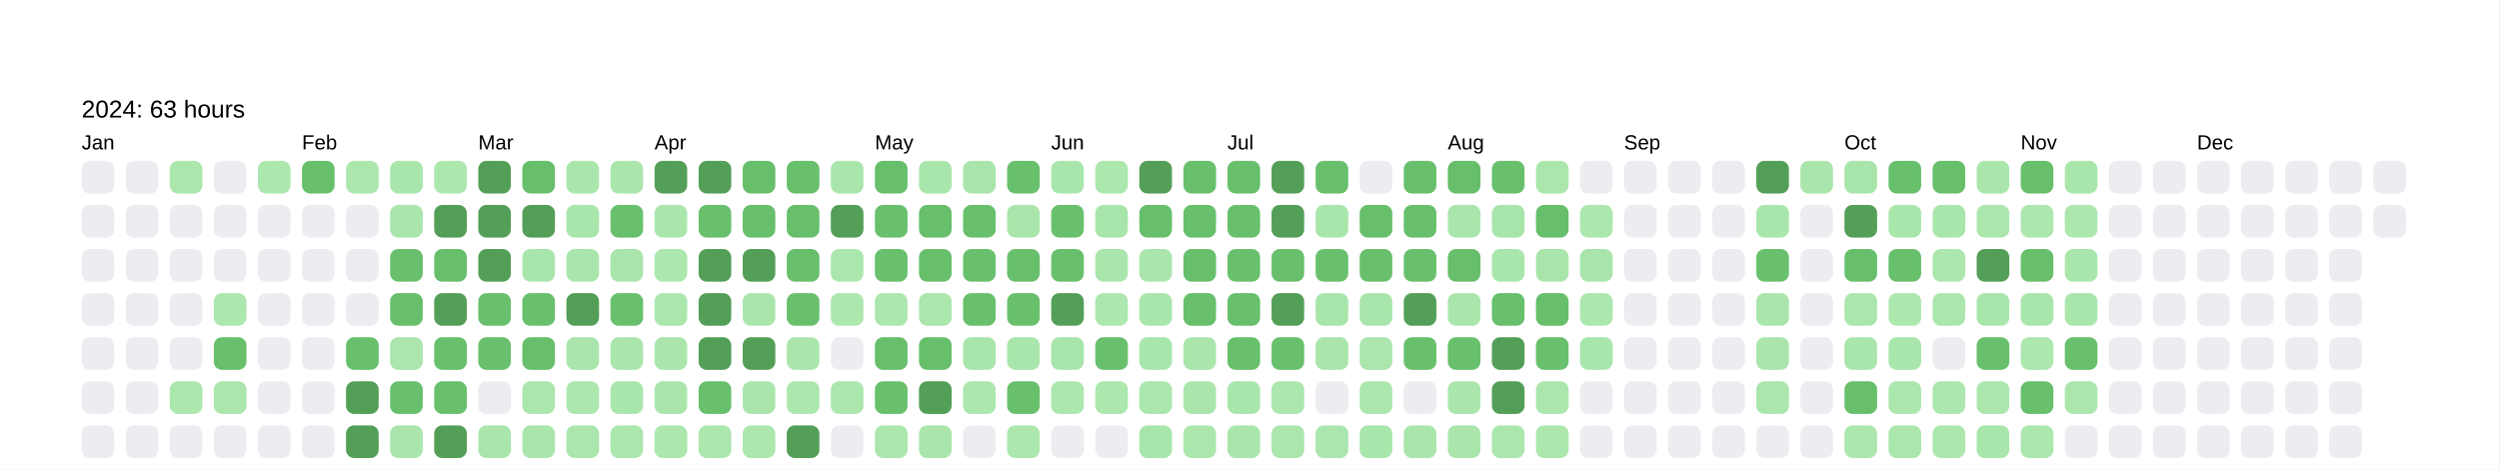
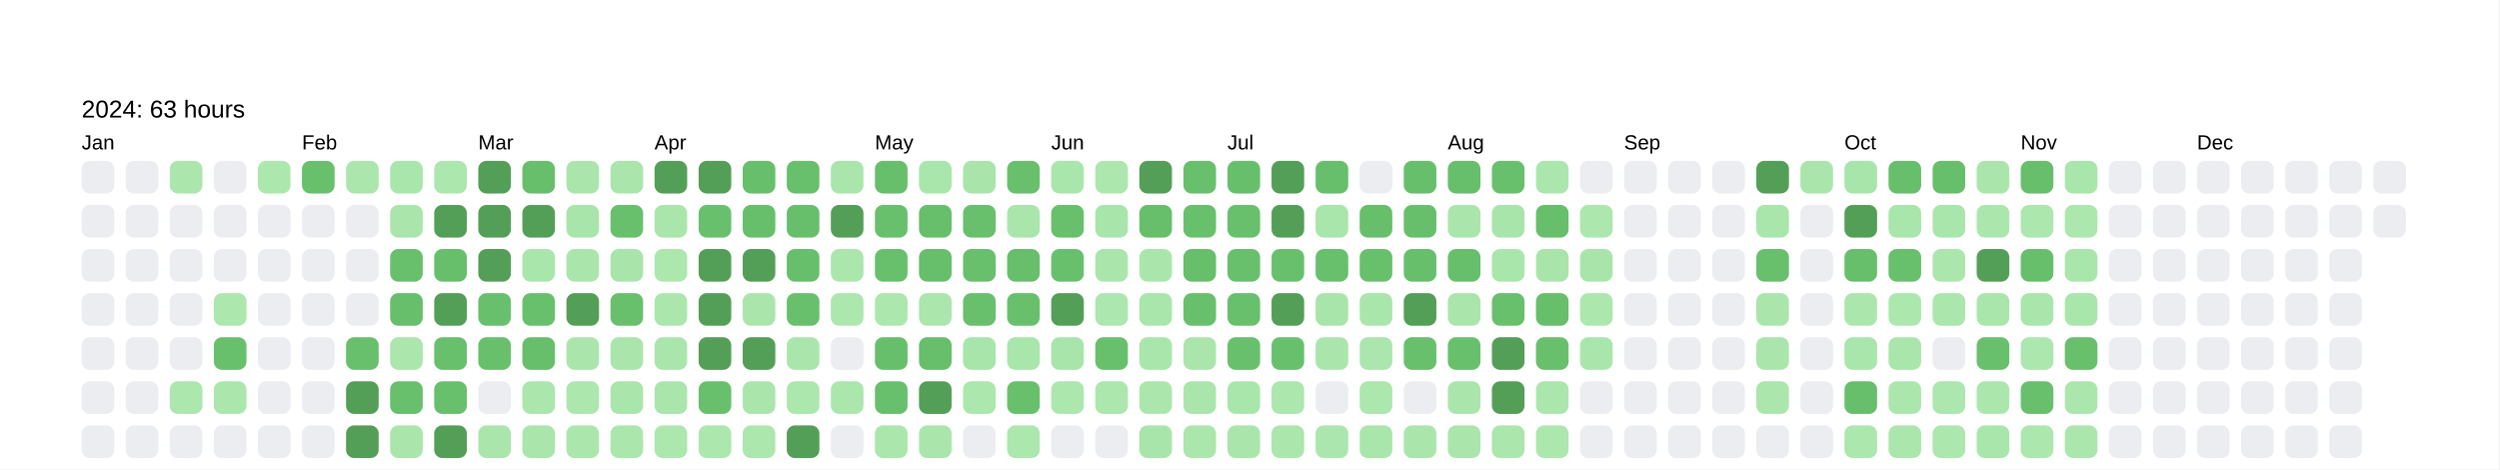
<svg xmlns="http://www.w3.org/2000/svg" baseProfile="full" height="57.5mm" version="1.1" viewBox="0,0,306.2,57.5" width="306.2mm">
  <defs />
  <rect fill="#FFFFFF" height="57.5" width="306.2" x="0" y="0" />
  <text fill="#000000" style="font-size:6px; font-family:Arial; font-weight:bold;" x="10" y="10" />
  <text fill="#000000" style="font-size:3px; font-family:Arial;" x="10" y="14.4">2024: 63 hours</text>
  <text fill="#000000" style="font-size:2.5px; font-family:Arial" x="10" y="18.3">Jan</text>
  <rect fill="#EBEDF0" height="4" rx="1" ry="1" width="4" x="10" y="19.7" />
  <rect fill="#EBEDF0" height="4" rx="1" ry="1" width="4" x="10" y="25.1" />
  <rect fill="#EBEDF0" height="4" rx="1" ry="1" width="4" x="10" y="30.5" />
  <rect fill="#EBEDF0" height="4" rx="1" ry="1" width="4" x="10" y="35.9" />
  <rect fill="#EBEDF0" height="4" rx="1" ry="1" width="4" x="10" y="41.3" />
  <rect fill="#EBEDF0" height="4" rx="1" ry="1" width="4" x="10" y="46.7" />
  <rect fill="#EBEDF0" height="4" rx="1" ry="1" width="4" x="10" y="52.1" />
  <rect fill="#EBEDF0" height="4" rx="1" ry="1" width="4" x="15.4" y="19.7" />
  <rect fill="#EBEDF0" height="4" rx="1" ry="1" width="4" x="15.4" y="25.1" />
  <rect fill="#EBEDF0" height="4" rx="1" ry="1" width="4" x="15.4" y="30.5" />
  <rect fill="#EBEDF0" height="4" rx="1" ry="1" width="4" x="15.4" y="35.9" />
  <rect fill="#EBEDF0" height="4" rx="1" ry="1" width="4" x="15.4" y="41.3" />
  <rect fill="#EBEDF0" height="4" rx="1" ry="1" width="4" x="15.4" y="46.7" />
  <rect fill="#EBEDF0" height="4" rx="1" ry="1" width="4" x="15.4" y="52.1" />
  <rect fill="#abe7ad" height="4" rx="1" ry="1" width="4" x="20.8" y="19.7" />
  <rect fill="#EBEDF0" height="4" rx="1" ry="1" width="4" x="20.8" y="25.1" />
  <rect fill="#EBEDF0" height="4" rx="1" ry="1" width="4" x="20.8" y="30.5" />
  <rect fill="#EBEDF0" height="4" rx="1" ry="1" width="4" x="20.8" y="35.9" />
  <rect fill="#EBEDF0" height="4" rx="1" ry="1" width="4" x="20.8" y="41.3" />
  <rect fill="#ace7ae" height="4" rx="1" ry="1" width="4" x="20.8" y="46.7" />
  <rect fill="#EBEDF0" height="4" rx="1" ry="1" width="4" x="20.8" y="52.1" />
  <rect fill="#EBEDF0" height="4" rx="1" ry="1" width="4" x="26.2" y="19.7" />
  <rect fill="#EBEDF0" height="4" rx="1" ry="1" width="4" x="26.2" y="25.1" />
  <rect fill="#EBEDF0" height="4" rx="1" ry="1" width="4" x="26.2" y="30.5" />
  <rect fill="#ace7ae" height="4" rx="1" ry="1" width="4" x="26.2" y="35.9" />
  <rect fill="#68c06d" height="4" rx="1" ry="1" width="4" x="26.2" y="41.3" />
  <rect fill="#abe7ad" height="4" rx="1" ry="1" width="4" x="26.2" y="46.7" />
  <rect fill="#EBEDF0" height="4" rx="1" ry="1" width="4" x="26.2" y="52.1" />
  <rect fill="#ace7ae" height="4" rx="1" ry="1" width="4" x="31.6" y="19.7" />
  <rect fill="#EBEDF0" height="4" rx="1" ry="1" width="4" x="31.6" y="25.1" />
  <rect fill="#EBEDF0" height="4" rx="1" ry="1" width="4" x="31.6" y="30.5" />
  <rect fill="#EBEDF0" height="4" rx="1" ry="1" width="4" x="31.6" y="35.9" />
  <rect fill="#EBEDF0" height="4" rx="1" ry="1" width="4" x="31.6" y="41.3" />
  <rect fill="#EBEDF0" height="4" rx="1" ry="1" width="4" x="31.6" y="46.7" />
  <rect fill="#EBEDF0" height="4" rx="1" ry="1" width="4" x="31.6" y="52.1" />
  <text fill="#000000" style="font-size:2.5px; font-family:Arial" x="37.0" y="18.3">Feb</text>
  <rect fill="#68c06c" height="4" rx="1" ry="1" width="4" x="37.0" y="19.7" />
  <rect fill="#EBEDF0" height="4" rx="1" ry="1" width="4" x="37.0" y="25.1" />
  <rect fill="#EBEDF0" height="4" rx="1" ry="1" width="4" x="37.0" y="30.5" />
  <rect fill="#EBEDF0" height="4" rx="1" ry="1" width="4" x="37.0" y="35.9" />
  <rect fill="#EBEDF0" height="4" rx="1" ry="1" width="4" x="37.0" y="41.3" />
  <rect fill="#EBEDF0" height="4" rx="1" ry="1" width="4" x="37.0" y="46.7" />
  <rect fill="#EBEDF0" height="4" rx="1" ry="1" width="4" x="37.0" y="52.1" />
  <rect fill="#abe7ad" height="4" rx="1" ry="1" width="4" x="42.4" y="19.7" />
  <rect fill="#EBEDF0" height="4" rx="1" ry="1" width="4" x="42.4" y="25.1" />
  <rect fill="#EBEDF0" height="4" rx="1" ry="1" width="4" x="42.4" y="30.5" />
  <rect fill="#EBEDF0" height="4" rx="1" ry="1" width="4" x="42.4" y="35.9" />
  <rect fill="#68c06d" height="4" rx="1" ry="1" width="4" x="42.4" y="41.3" />
  <rect fill="#549F57" height="4" rx="1" ry="1" width="4" x="42.4" y="46.7" />
  <rect fill="#549F57" height="4" rx="1" ry="1" width="4" x="42.4" y="52.1" />
  <rect fill="#a9e6ab" height="4" rx="1" ry="1" width="4" x="47.8" y="19.7" />
  <rect fill="#aae6ac" height="4" rx="1" ry="1" width="4" x="47.8" y="25.1" />
  <rect fill="#68c06d" height="4" rx="1" ry="1" width="4" x="47.8" y="30.5" />
  <rect fill="#67bf6c" height="4" rx="1" ry="1" width="4" x="47.8" y="35.9" />
  <rect fill="#abe6ad" height="4" rx="1" ry="1" width="4" x="47.8" y="41.3" />
  <rect fill="#68c06d" height="4" rx="1" ry="1" width="4" x="47.8" y="46.7" />
  <rect fill="#aae6ac" height="4" rx="1" ry="1" width="4" x="47.8" y="52.1" />
  <rect fill="#ace7ae" height="4" rx="1" ry="1" width="4" x="53.2" y="19.7" />
  <rect fill="#549F57" height="4" rx="1" ry="1" width="4" x="53.2" y="25.1" />
  <rect fill="#67bf6c" height="4" rx="1" ry="1" width="4" x="53.2" y="30.5" />
  <rect fill="#549F57" height="4" rx="1" ry="1" width="4" x="53.2" y="35.9" />
  <rect fill="#68c06d" height="4" rx="1" ry="1" width="4" x="53.2" y="41.3" />
  <rect fill="#68c06d" height="4" rx="1" ry="1" width="4" x="53.2" y="46.7" />
  <rect fill="#549F57" height="4" rx="1" ry="1" width="4" x="53.2" y="52.1" />
  <text fill="#000000" style="font-size:2.5px; font-family:Arial" x="58.6" y="18.3">Mar</text>
  <rect fill="#549F57" height="4" rx="1" ry="1" width="4" x="58.6" y="19.7" />
  <rect fill="#549F57" height="4" rx="1" ry="1" width="4" x="58.6" y="25.1" />
  <rect fill="#549F57" height="4" rx="1" ry="1" width="4" x="58.6" y="30.5" />
  <rect fill="#68c06d" height="4" rx="1" ry="1" width="4" x="58.6" y="35.9" />
  <rect fill="#68c06d" height="4" rx="1" ry="1" width="4" x="58.6" y="41.3" />
  <rect fill="#EBEDF0" height="4" rx="1" ry="1" width="4" x="58.6" y="46.7" />
  <rect fill="#aae6ac" height="4" rx="1" ry="1" width="4" x="58.6" y="52.1" />
  <rect fill="#67bf6c" height="4" rx="1" ry="1" width="4" x="64" y="19.7" />
  <rect fill="#549F57" height="4" rx="1" ry="1" width="4" x="64" y="25.1" />
  <rect fill="#a9e6ab" height="4" rx="1" ry="1" width="4" x="64" y="30.5" />
  <rect fill="#68c06d" height="4" rx="1" ry="1" width="4" x="64" y="35.9" />
  <rect fill="#67bf6c" height="4" rx="1" ry="1" width="4" x="64" y="41.3" />
  <rect fill="#abe6ad" height="4" rx="1" ry="1" width="4" x="64" y="46.7" />
  <rect fill="#aae6ac" height="4" rx="1" ry="1" width="4" x="64" y="52.1" />
  <rect fill="#aae6ac" height="4" rx="1" ry="1" width="4" x="69.4" y="19.7" />
  <rect fill="#a8e5aa" height="4" rx="1" ry="1" width="4" x="69.4" y="25.1" />
  <rect fill="#aae6ac" height="4" rx="1" ry="1" width="4" x="69.4" y="30.5" />
  <rect fill="#549F57" height="4" rx="1" ry="1" width="4" x="69.4" y="35.9" />
  <rect fill="#aae6ac" height="4" rx="1" ry="1" width="4" x="69.4" y="41.3" />
  <rect fill="#ace7ae" height="4" rx="1" ry="1" width="4" x="69.4" y="46.7" />
  <rect fill="#abe6ad" height="4" rx="1" ry="1" width="4" x="69.4" y="52.1" />
  <rect fill="#aae6ac" height="4" rx="1" ry="1" width="4" x="74.8" y="19.7" />
  <rect fill="#68c06d" height="4" rx="1" ry="1" width="4" x="74.8" y="25.1" />
  <rect fill="#a9e5ab" height="4" rx="1" ry="1" width="4" x="74.8" y="30.5" />
  <rect fill="#68c06d" height="4" rx="1" ry="1" width="4" x="74.8" y="35.9" />
  <rect fill="#aae6ac" height="4" rx="1" ry="1" width="4" x="74.8" y="41.3" />
  <rect fill="#a9e6ab" height="4" rx="1" ry="1" width="4" x="74.8" y="46.7" />
  <rect fill="#abe7ad" height="4" rx="1" ry="1" width="4" x="74.8" y="52.1" />
  <text fill="#000000" style="font-size:2.5px; font-family:Arial" x="80.2" y="18.3">Apr</text>
  <rect fill="#549F57" height="4" rx="1" ry="1" width="4" x="80.2" y="19.7" />
  <rect fill="#aae6ac" height="4" rx="1" ry="1" width="4" x="80.2" y="25.1" />
  <rect fill="#ace7ae" height="4" rx="1" ry="1" width="4" x="80.2" y="30.5" />
  <rect fill="#abe7ad" height="4" rx="1" ry="1" width="4" x="80.2" y="35.9" />
  <rect fill="#aae6ac" height="4" rx="1" ry="1" width="4" x="80.2" y="41.3" />
  <rect fill="#aae6ac" height="4" rx="1" ry="1" width="4" x="80.2" y="46.7" />
  <rect fill="#ace7ae" height="4" rx="1" ry="1" width="4" x="80.2" y="52.1" />
  <rect fill="#549F57" height="4" rx="1" ry="1" width="4" x="85.6" y="19.7" />
  <rect fill="#68c06d" height="4" rx="1" ry="1" width="4" x="85.6" y="25.1" />
  <rect fill="#549F57" height="4" rx="1" ry="1" width="4" x="85.6" y="30.5" />
  <rect fill="#549F57" height="4" rx="1" ry="1" width="4" x="85.6" y="35.9" />
  <rect fill="#549F57" height="4" rx="1" ry="1" width="4" x="85.6" y="41.3" />
  <rect fill="#68c06d" height="4" rx="1" ry="1" width="4" x="85.6" y="46.7" />
  <rect fill="#ace7ae" height="4" rx="1" ry="1" width="4" x="85.6" y="52.1" />
  <rect fill="#67bf6c" height="4" rx="1" ry="1" width="4" x="91" y="19.7" />
  <rect fill="#67bf6c" height="4" rx="1" ry="1" width="4" x="91" y="25.1" />
  <rect fill="#549F57" height="4" rx="1" ry="1" width="4" x="91" y="30.5" />
  <rect fill="#aae6ac" height="4" rx="1" ry="1" width="4" x="91" y="35.9" />
  <rect fill="#549F57" height="4" rx="1" ry="1" width="4" x="91" y="41.3" />
  <rect fill="#aae6ac" height="4" rx="1" ry="1" width="4" x="91" y="46.7" />
  <rect fill="#ace7ae" height="4" rx="1" ry="1" width="4" x="91" y="52.1" />
  <rect fill="#68bf6c" height="4" rx="1" ry="1" width="4" x="96.4" y="19.7" />
  <rect fill="#67bf6c" height="4" rx="1" ry="1" width="4" x="96.4" y="25.1" />
  <rect fill="#67bf6c" height="4" rx="1" ry="1" width="4" x="96.4" y="30.5" />
  <rect fill="#68c06d" height="4" rx="1" ry="1" width="4" x="96.4" y="35.9" />
  <rect fill="#aae6ac" height="4" rx="1" ry="1" width="4" x="96.4" y="41.3" />
  <rect fill="#ace7ae" height="4" rx="1" ry="1" width="4" x="96.4" y="46.7" />
  <rect fill="#549F57" height="4" rx="1" ry="1" width="4" x="96.4" y="52.1" />
  <rect fill="#aae6ac" height="4" rx="1" ry="1" width="4" x="101.8" y="19.7" />
  <rect fill="#549F57" height="4" rx="1" ry="1" width="4" x="101.8" y="25.1" />
  <rect fill="#abe7ad" height="4" rx="1" ry="1" width="4" x="101.8" y="30.5" />
  <rect fill="#ace7ae" height="4" rx="1" ry="1" width="4" x="101.8" y="35.9" />
  <rect fill="#EBEDF0" height="4" rx="1" ry="1" width="4" x="101.8" y="41.3" />
  <rect fill="#abe7ad" height="4" rx="1" ry="1" width="4" x="101.8" y="46.7" />
  <rect fill="#EBEDF0" height="4" rx="1" ry="1" width="4" x="101.8" y="52.1" />
  <text fill="#000000" style="font-size:2.5px; font-family:Arial" x="107.2" y="18.3">May</text>
  <rect fill="#67bf6c" height="4" rx="1" ry="1" width="4" x="107.2" y="19.7" />
  <rect fill="#68c06d" height="4" rx="1" ry="1" width="4" x="107.2" y="25.1" />
  <rect fill="#68c06d" height="4" rx="1" ry="1" width="4" x="107.2" y="30.5" />
  <rect fill="#ace7ae" height="4" rx="1" ry="1" width="4" x="107.2" y="35.9" />
  <rect fill="#67bf6c" height="4" rx="1" ry="1" width="4" x="107.2" y="41.3" />
  <rect fill="#68c06d" height="4" rx="1" ry="1" width="4" x="107.2" y="46.7" />
  <rect fill="#abe7ad" height="4" rx="1" ry="1" width="4" x="107.2" y="52.1" />
  <rect fill="#a9e6ab" height="4" rx="1" ry="1" width="4" x="112.6" y="19.7" />
  <rect fill="#67bf6c" height="4" rx="1" ry="1" width="4" x="112.6" y="25.1" />
  <rect fill="#67bf6c" height="4" rx="1" ry="1" width="4" x="112.6" y="30.5" />
  <rect fill="#abe6ad" height="4" rx="1" ry="1" width="4" x="112.6" y="35.9" />
  <rect fill="#67bf6c" height="4" rx="1" ry="1" width="4" x="112.6" y="41.3" />
  <rect fill="#549F57" height="4" rx="1" ry="1" width="4" x="112.6" y="46.7" />
  <rect fill="#aae6ac" height="4" rx="1" ry="1" width="4" x="112.6" y="52.1" />
  <rect fill="#a9e5ab" height="4" rx="1" ry="1" width="4" x="118" y="19.7" />
  <rect fill="#68c06d" height="4" rx="1" ry="1" width="4" x="118" y="25.1" />
  <rect fill="#68c06d" height="4" rx="1" ry="1" width="4" x="118" y="30.5" />
  <rect fill="#68c06d" height="4" rx="1" ry="1" width="4" x="118" y="35.9" />
  <rect fill="#a8e5aa" height="4" rx="1" ry="1" width="4" x="118" y="41.3" />
  <rect fill="#ace7ae" height="4" rx="1" ry="1" width="4" x="118" y="46.7" />
  <rect fill="#EBEDF0" height="4" rx="1" ry="1" width="4" x="118" y="52.1" />
  <rect fill="#68c06d" height="4" rx="1" ry="1" width="4" x="123.4" y="19.7" />
  <rect fill="#aae6ac" height="4" rx="1" ry="1" width="4" x="123.4" y="25.1" />
  <rect fill="#67bf6c" height="4" rx="1" ry="1" width="4" x="123.4" y="30.5" />
  <rect fill="#68c06d" height="4" rx="1" ry="1" width="4" x="123.4" y="35.9" />
  <rect fill="#a9e6ab" height="4" rx="1" ry="1" width="4" x="123.4" y="41.3" />
  <rect fill="#68c06c" height="4" rx="1" ry="1" width="4" x="123.4" y="46.7" />
  <rect fill="#ace7ae" height="4" rx="1" ry="1" width="4" x="123.4" y="52.1" />
  <text fill="#000000" style="font-size:2.5px; font-family:Arial" x="128.8" y="18.3">Jun</text>
  <rect fill="#a9e6ac" height="4" rx="1" ry="1" width="4" x="128.8" y="19.7" />
  <rect fill="#68c06d" height="4" rx="1" ry="1" width="4" x="128.8" y="25.1" />
  <rect fill="#68c06d" height="4" rx="1" ry="1" width="4" x="128.8" y="30.5" />
  <rect fill="#549F57" height="4" rx="1" ry="1" width="4" x="128.8" y="35.9" />
  <rect fill="#a8e5aa" height="4" rx="1" ry="1" width="4" x="128.8" y="41.3" />
  <rect fill="#ace7ae" height="4" rx="1" ry="1" width="4" x="128.8" y="46.7" />
  <rect fill="#EBEDF0" height="4" rx="1" ry="1" width="4" x="128.8" y="52.1" />
  <rect fill="#ace7ae" height="4" rx="1" ry="1" width="4" x="134.2" y="19.7" />
  <rect fill="#a8e5ab" height="4" rx="1" ry="1" width="4" x="134.2" y="25.1" />
  <rect fill="#aae6ac" height="4" rx="1" ry="1" width="4" x="134.2" y="30.5" />
  <rect fill="#abe7ae" height="4" rx="1" ry="1" width="4" x="134.2" y="35.9" />
  <rect fill="#68c06d" height="4" rx="1" ry="1" width="4" x="134.2" y="41.3" />
  <rect fill="#ace7ae" height="4" rx="1" ry="1" width="4" x="134.2" y="46.7" />
  <rect fill="#EBEDF0" height="4" rx="1" ry="1" width="4" x="134.2" y="52.1" />
  <rect fill="#549F57" height="4" rx="1" ry="1" width="4" x="139.6" y="19.7" />
  <rect fill="#67bf6c" height="4" rx="1" ry="1" width="4" x="139.6" y="25.1" />
  <rect fill="#aae6ac" height="4" rx="1" ry="1" width="4" x="139.6" y="30.5" />
  <rect fill="#a9e6ab" height="4" rx="1" ry="1" width="4" x="139.6" y="35.9" />
  <rect fill="#a9e6ab" height="4" rx="1" ry="1" width="4" x="139.6" y="41.3" />
  <rect fill="#abe7ad" height="4" rx="1" ry="1" width="4" x="139.6" y="46.7" />
  <rect fill="#a8e5aa" height="4" rx="1" ry="1" width="4" x="139.6" y="52.1" />
  <rect fill="#68c06d" height="4" rx="1" ry="1" width="4" x="145" y="19.7" />
  <rect fill="#68c06d" height="4" rx="1" ry="1" width="4" x="145" y="25.1" />
  <rect fill="#67bf6c" height="4" rx="1" ry="1" width="4" x="145" y="30.5" />
  <rect fill="#68c06c" height="4" rx="1" ry="1" width="4" x="145" y="35.9" />
  <rect fill="#aae6ac" height="4" rx="1" ry="1" width="4" x="145" y="41.3" />
  <rect fill="#aae6ac" height="4" rx="1" ry="1" width="4" x="145" y="46.7" />
  <rect fill="#abe6ad" height="4" rx="1" ry="1" width="4" x="145" y="52.1" />
  <text fill="#000000" style="font-size:2.5px; font-family:Arial" x="150.4" y="18.3">Jul</text>
  <rect fill="#67bf6c" height="4" rx="1" ry="1" width="4" x="150.4" y="19.7" />
  <rect fill="#68c06d" height="4" rx="1" ry="1" width="4" x="150.4" y="25.1" />
  <rect fill="#68c06d" height="4" rx="1" ry="1" width="4" x="150.4" y="30.5" />
  <rect fill="#68c06d" height="4" rx="1" ry="1" width="4" x="150.4" y="35.9" />
  <rect fill="#68c06c" height="4" rx="1" ry="1" width="4" x="150.4" y="41.3" />
  <rect fill="#a9e6ab" height="4" rx="1" ry="1" width="4" x="150.4" y="46.7" />
  <rect fill="#aae6ac" height="4" rx="1" ry="1" width="4" x="150.4" y="52.1" />
  <rect fill="#549F57" height="4" rx="1" ry="1" width="4" x="155.8" y="19.7" />
  <rect fill="#549F57" height="4" rx="1" ry="1" width="4" x="155.8" y="25.1" />
  <rect fill="#68c06d" height="4" rx="1" ry="1" width="4" x="155.8" y="30.5" />
  <rect fill="#549F57" height="4" rx="1" ry="1" width="4" x="155.8" y="35.9" />
  <rect fill="#68c06d" height="4" rx="1" ry="1" width="4" x="155.8" y="41.3" />
  <rect fill="#ace7ae" height="4" rx="1" ry="1" width="4" x="155.8" y="46.7" />
  <rect fill="#abe6ad" height="4" rx="1" ry="1" width="4" x="155.8" y="52.1" />
  <rect fill="#67bf6c" height="4" rx="1" ry="1" width="4" x="161.2" y="19.7" />
  <rect fill="#a9e6ab" height="4" rx="1" ry="1" width="4" x="161.2" y="25.1" />
  <rect fill="#68c06d" height="4" rx="1" ry="1" width="4" x="161.2" y="30.5" />
  <rect fill="#a8e5aa" height="4" rx="1" ry="1" width="4" x="161.2" y="35.9" />
  <rect fill="#aae6ac" height="4" rx="1" ry="1" width="4" x="161.2" y="41.3" />
  <rect fill="#EBEDF0" height="4" rx="1" ry="1" width="4" x="161.2" y="46.7" />
  <rect fill="#aae6ad" height="4" rx="1" ry="1" width="4" x="161.2" y="52.1" />
  <rect fill="#EBEDF0" height="4" rx="1" ry="1" width="4" x="166.6" y="19.7" />
  <rect fill="#67bf6c" height="4" rx="1" ry="1" width="4" x="166.6" y="25.1" />
  <rect fill="#68c06d" height="4" rx="1" ry="1" width="4" x="166.6" y="30.5" />
  <rect fill="#a9e6ab" height="4" rx="1" ry="1" width="4" x="166.6" y="35.9" />
  <rect fill="#aae6ad" height="4" rx="1" ry="1" width="4" x="166.6" y="41.3" />
  <rect fill="#ace7ae" height="4" rx="1" ry="1" width="4" x="166.6" y="46.7" />
  <rect fill="#a9e6ab" height="4" rx="1" ry="1" width="4" x="166.6" y="52.1" />
  <rect fill="#67bf6c" height="4" rx="1" ry="1" width="4" x="172" y="19.7" />
  <rect fill="#67bf6c" height="4" rx="1" ry="1" width="4" x="172" y="25.1" />
  <rect fill="#67bf6c" height="4" rx="1" ry="1" width="4" x="172" y="30.5" />
  <rect fill="#549F57" height="4" rx="1" ry="1" width="4" x="172" y="35.9" />
  <rect fill="#68c06d" height="4" rx="1" ry="1" width="4" x="172" y="41.3" />
  <rect fill="#EBEDF0" height="4" rx="1" ry="1" width="4" x="172" y="46.7" />
  <rect fill="#aae6ac" height="4" rx="1" ry="1" width="4" x="172" y="52.1" />
  <text fill="#000000" style="font-size:2.5px; font-family:Arial" x="177.4" y="18.3">Aug</text>
  <rect fill="#67bf6c" height="4" rx="1" ry="1" width="4" x="177.4" y="19.7" />
  <rect fill="#aae6ac" height="4" rx="1" ry="1" width="4" x="177.4" y="25.1" />
  <rect fill="#67bf6c" height="4" rx="1" ry="1" width="4" x="177.4" y="30.5" />
  <rect fill="#aae6ac" height="4" rx="1" ry="1" width="4" x="177.4" y="35.9" />
  <rect fill="#68c06d" height="4" rx="1" ry="1" width="4" x="177.4" y="41.3" />
  <rect fill="#aae6ac" height="4" rx="1" ry="1" width="4" x="177.4" y="46.7" />
  <rect fill="#aae6ac" height="4" rx="1" ry="1" width="4" x="177.4" y="52.1" />
  <rect fill="#68c06d" height="4" rx="1" ry="1" width="4" x="182.8" y="19.7" />
  <rect fill="#a8e5aa" height="4" rx="1" ry="1" width="4" x="182.8" y="25.1" />
  <rect fill="#a9e6ab" height="4" rx="1" ry="1" width="4" x="182.8" y="30.5" />
  <rect fill="#68c06d" height="4" rx="1" ry="1" width="4" x="182.8" y="35.9" />
  <rect fill="#549F57" height="4" rx="1" ry="1" width="4" x="182.8" y="41.3" />
  <rect fill="#549F57" height="4" rx="1" ry="1" width="4" x="182.8" y="46.7" />
  <rect fill="#abe6ad" height="4" rx="1" ry="1" width="4" x="182.8" y="52.1" />
  <rect fill="#abe7ad" height="4" rx="1" ry="1" width="4" x="188.2" y="19.7" />
  <rect fill="#67bf6c" height="4" rx="1" ry="1" width="4" x="188.2" y="25.1" />
  <rect fill="#a9e5ab" height="4" rx="1" ry="1" width="4" x="188.2" y="30.5" />
  <rect fill="#67bf6c" height="4" rx="1" ry="1" width="4" x="188.2" y="35.9" />
  <rect fill="#68c06d" height="4" rx="1" ry="1" width="4" x="188.2" y="41.3" />
  <rect fill="#abe7ad" height="4" rx="1" ry="1" width="4" x="188.2" y="46.7" />
  <rect fill="#ace7ae" height="4" rx="1" ry="1" width="4" x="188.2" y="52.1" />
  <rect fill="#EBEDF0" height="4" rx="1" ry="1" width="4" x="193.6" y="19.7" />
  <rect fill="#ace7ae" height="4" rx="1" ry="1" width="4" x="193.6" y="25.1" />
  <rect fill="#a9e5ab" height="4" rx="1" ry="1" width="4" x="193.6" y="30.5" />
  <rect fill="#ace7ae" height="4" rx="1" ry="1" width="4" x="193.6" y="35.9" />
  <rect fill="#a9e6ab" height="4" rx="1" ry="1" width="4" x="193.6" y="41.3" />
  <rect fill="#EBEDF0" height="4" rx="1" ry="1" width="4" x="193.6" y="46.7" />
  <rect fill="#EBEDF0" height="4" rx="1" ry="1" width="4" x="193.6" y="52.1" />
  <text fill="#000000" style="font-size:2.5px; font-family:Arial" x="199" y="18.3">Sep</text>
  <rect fill="#EBEDF0" height="4" rx="1" ry="1" width="4" x="199" y="19.7" />
  <rect fill="#EBEDF0" height="4" rx="1" ry="1" width="4" x="199" y="25.1" />
  <rect fill="#EBEDF0" height="4" rx="1" ry="1" width="4" x="199" y="30.5" />
  <rect fill="#EBEDF0" height="4" rx="1" ry="1" width="4" x="199" y="35.9" />
  <rect fill="#EBEDF0" height="4" rx="1" ry="1" width="4" x="199" y="41.3" />
  <rect fill="#EBEDF0" height="4" rx="1" ry="1" width="4" x="199" y="46.7" />
  <rect fill="#EBEDF0" height="4" rx="1" ry="1" width="4" x="199" y="52.1" />
  <rect fill="#EBEDF0" height="4" rx="1" ry="1" width="4" x="204.4" y="19.7" />
  <rect fill="#EBEDF0" height="4" rx="1" ry="1" width="4" x="204.4" y="25.1" />
  <rect fill="#EBEDF0" height="4" rx="1" ry="1" width="4" x="204.4" y="30.5" />
  <rect fill="#EBEDF0" height="4" rx="1" ry="1" width="4" x="204.4" y="35.9" />
  <rect fill="#EBEDF0" height="4" rx="1" ry="1" width="4" x="204.4" y="41.3" />
  <rect fill="#EBEDF0" height="4" rx="1" ry="1" width="4" x="204.4" y="46.7" />
  <rect fill="#EBEDF0" height="4" rx="1" ry="1" width="4" x="204.4" y="52.1" />
  <rect fill="#EBEDF0" height="4" rx="1" ry="1" width="4" x="209.8" y="19.7" />
  <rect fill="#EBEDF0" height="4" rx="1" ry="1" width="4" x="209.8" y="25.1" />
  <rect fill="#EBEDF0" height="4" rx="1" ry="1" width="4" x="209.8" y="30.5" />
  <rect fill="#EBEDF0" height="4" rx="1" ry="1" width="4" x="209.8" y="35.9" />
  <rect fill="#EBEDF0" height="4" rx="1" ry="1" width="4" x="209.8" y="41.3" />
  <rect fill="#EBEDF0" height="4" rx="1" ry="1" width="4" x="209.8" y="46.7" />
  <rect fill="#EBEDF0" height="4" rx="1" ry="1" width="4" x="209.8" y="52.1" />
  <rect fill="#549F57" height="4" rx="1" ry="1" width="4" x="215.2" y="19.7" />
  <rect fill="#a9e6ab" height="4" rx="1" ry="1" width="4" x="215.2" y="25.1" />
  <rect fill="#68c06d" height="4" rx="1" ry="1" width="4" x="215.2" y="30.5" />
  <rect fill="#aae6ac" height="4" rx="1" ry="1" width="4" x="215.2" y="35.9" />
  <rect fill="#aae6ac" height="4" rx="1" ry="1" width="4" x="215.2" y="41.3" />
  <rect fill="#abe7ad" height="4" rx="1" ry="1" width="4" x="215.2" y="46.7" />
  <rect fill="#EBEDF0" height="4" rx="1" ry="1" width="4" x="215.2" y="52.1" />
  <rect fill="#aae6ac" height="4" rx="1" ry="1" width="4" x="220.6" y="19.7" />
  <rect fill="#EBEDF0" height="4" rx="1" ry="1" width="4" x="220.6" y="25.1" />
  <rect fill="#EBEDF0" height="4" rx="1" ry="1" width="4" x="220.6" y="30.5" />
  <rect fill="#EBEDF0" height="4" rx="1" ry="1" width="4" x="220.6" y="35.9" />
  <rect fill="#EBEDF0" height="4" rx="1" ry="1" width="4" x="220.6" y="41.3" />
  <rect fill="#EBEDF0" height="4" rx="1" ry="1" width="4" x="220.6" y="46.7" />
  <rect fill="#EBEDF0" height="4" rx="1" ry="1" width="4" x="220.6" y="52.1" />
  <text fill="#000000" style="font-size:2.5px; font-family:Arial" x="226" y="18.3">Oct</text>
  <rect fill="#a8e5aa" height="4" rx="1" ry="1" width="4" x="226" y="19.7" />
  <rect fill="#549F57" height="4" rx="1" ry="1" width="4" x="226" y="25.1" />
  <rect fill="#67bf6c" height="4" rx="1" ry="1" width="4" x="226" y="30.5" />
  <rect fill="#abe7ad" height="4" rx="1" ry="1" width="4" x="226" y="35.9" />
  <rect fill="#a9e6ab" height="4" rx="1" ry="1" width="4" x="226" y="41.3" />
  <rect fill="#67bf6c" height="4" rx="1" ry="1" width="4" x="226" y="46.7" />
  <rect fill="#ace7ae" height="4" rx="1" ry="1" width="4" x="226" y="52.1" />
  <rect fill="#67bf6c" height="4" rx="1" ry="1" width="4" x="231.4" y="19.7" />
  <rect fill="#a9e6ab" height="4" rx="1" ry="1" width="4" x="231.4" y="25.1" />
  <rect fill="#68c06d" height="4" rx="1" ry="1" width="4" x="231.4" y="30.5" />
  <rect fill="#ace7ae" height="4" rx="1" ry="1" width="4" x="231.4" y="35.9" />
  <rect fill="#a9e6ab" height="4" rx="1" ry="1" width="4" x="231.4" y="41.3" />
  <rect fill="#abe7ad" height="4" rx="1" ry="1" width="4" x="231.4" y="46.7" />
  <rect fill="#abe7ad" height="4" rx="1" ry="1" width="4" x="231.4" y="52.1" />
  <rect fill="#67bf6c" height="4" rx="1" ry="1" width="4" x="236.8" y="19.7" />
  <rect fill="#a9e6ab" height="4" rx="1" ry="1" width="4" x="236.8" y="25.1" />
  <rect fill="#abe6ad" height="4" rx="1" ry="1" width="4" x="236.8" y="30.5" />
  <rect fill="#abe7ad" height="4" rx="1" ry="1" width="4" x="236.8" y="35.9" />
  <rect fill="#EBEDF0" height="4" rx="1" ry="1" width="4" x="236.8" y="41.3" />
  <rect fill="#abe7ae" height="4" rx="1" ry="1" width="4" x="236.8" y="46.7" />
  <rect fill="#ace7ae" height="4" rx="1" ry="1" width="4" x="236.8" y="52.1" />
  <rect fill="#aae6ac" height="4" rx="1" ry="1" width="4" x="242.2" y="19.7" />
  <rect fill="#abe7ad" height="4" rx="1" ry="1" width="4" x="242.2" y="25.1" />
  <rect fill="#549F57" height="4" rx="1" ry="1" width="4" x="242.2" y="30.5" />
  <rect fill="#a9e6ab" height="4" rx="1" ry="1" width="4" x="242.2" y="35.9" />
  <rect fill="#68c06d" height="4" rx="1" ry="1" width="4" x="242.2" y="41.3" />
  <rect fill="#abe7ad" height="4" rx="1" ry="1" width="4" x="242.2" y="46.7" />
  <rect fill="#a9e6ab" height="4" rx="1" ry="1" width="4" x="242.2" y="52.1" />
  <text fill="#000000" style="font-size:2.5px; font-family:Arial" x="247.6" y="18.3">Nov</text>
  <rect fill="#67bf6c" height="4" rx="1" ry="1" width="4" x="247.6" y="19.7" />
  <rect fill="#ace7ae" height="4" rx="1" ry="1" width="4" x="247.6" y="25.1" />
  <rect fill="#67bf6c" height="4" rx="1" ry="1" width="4" x="247.6" y="30.5" />
  <rect fill="#a9e6ab" height="4" rx="1" ry="1" width="4" x="247.6" y="35.9" />
  <rect fill="#ace7ae" height="4" rx="1" ry="1" width="4" x="247.6" y="41.3" />
  <rect fill="#68c06c" height="4" rx="1" ry="1" width="4" x="247.6" y="46.7" />
  <rect fill="#ace7ae" height="4" rx="1" ry="1" width="4" x="247.6" y="52.1" />
  <rect fill="#a9e6ab" height="4" rx="1" ry="1" width="4" x="253" y="19.7" />
  <rect fill="#ace7ae" height="4" rx="1" ry="1" width="4" x="253" y="25.1" />
  <rect fill="#a9e6ab" height="4" rx="1" ry="1" width="4" x="253" y="30.5" />
  <rect fill="#a9e6ab" height="4" rx="1" ry="1" width="4" x="253" y="35.9" />
  <rect fill="#68c06d" height="4" rx="1" ry="1" width="4" x="253" y="41.3" />
  <rect fill="#abe7ad" height="4" rx="1" ry="1" width="4" x="253" y="46.7" />
-   <rect fill="#EBEDF0" height="4" rx="1" ry="1" width="4" x="253" y="52.1" />
+   <rect fill="#abe7ad" height="4" rx="1" ry="1" width="4" x="253" y="52.1" />
  <rect fill="#EBEDF0" height="4" rx="1" ry="1" width="4" x="258.4" y="19.7" />
  <rect fill="#EBEDF0" height="4" rx="1" ry="1" width="4" x="258.4" y="25.1" />
  <rect fill="#EBEDF0" height="4" rx="1" ry="1" width="4" x="258.4" y="30.5" />
  <rect fill="#EBEDF0" height="4" rx="1" ry="1" width="4" x="258.4" y="35.9" />
  <rect fill="#EBEDF0" height="4" rx="1" ry="1" width="4" x="258.4" y="41.3" />
  <rect fill="#EBEDF0" height="4" rx="1" ry="1" width="4" x="258.4" y="46.7" />
  <rect fill="#EBEDF0" height="4" rx="1" ry="1" width="4" x="258.4" y="52.1" />
  <rect fill="#EBEDF0" height="4" rx="1" ry="1" width="4" x="263.8" y="19.7" />
  <rect fill="#EBEDF0" height="4" rx="1" ry="1" width="4" x="263.8" y="25.1" />
  <rect fill="#EBEDF0" height="4" rx="1" ry="1" width="4" x="263.8" y="30.5" />
  <rect fill="#EBEDF0" height="4" rx="1" ry="1" width="4" x="263.8" y="35.9" />
  <rect fill="#EBEDF0" height="4" rx="1" ry="1" width="4" x="263.8" y="41.3" />
  <rect fill="#EBEDF0" height="4" rx="1" ry="1" width="4" x="263.8" y="46.7" />
  <rect fill="#EBEDF0" height="4" rx="1" ry="1" width="4" x="263.8" y="52.1" />
  <text fill="#000000" style="font-size:2.5px; font-family:Arial" x="269.2" y="18.3">Dec</text>
  <rect fill="#EBEDF0" height="4" rx="1" ry="1" width="4" x="269.2" y="19.7" />
  <rect fill="#EBEDF0" height="4" rx="1" ry="1" width="4" x="269.2" y="25.1" />
  <rect fill="#EBEDF0" height="4" rx="1" ry="1" width="4" x="269.2" y="30.5" />
  <rect fill="#EBEDF0" height="4" rx="1" ry="1" width="4" x="269.2" y="35.9" />
  <rect fill="#EBEDF0" height="4" rx="1" ry="1" width="4" x="269.2" y="41.3" />
  <rect fill="#EBEDF0" height="4" rx="1" ry="1" width="4" x="269.2" y="46.7" />
  <rect fill="#EBEDF0" height="4" rx="1" ry="1" width="4" x="269.2" y="52.1" />
  <rect fill="#EBEDF0" height="4" rx="1" ry="1" width="4" x="274.6" y="19.7" />
  <rect fill="#EBEDF0" height="4" rx="1" ry="1" width="4" x="274.6" y="25.1" />
  <rect fill="#EBEDF0" height="4" rx="1" ry="1" width="4" x="274.6" y="30.5" />
  <rect fill="#EBEDF0" height="4" rx="1" ry="1" width="4" x="274.6" y="35.9" />
  <rect fill="#EBEDF0" height="4" rx="1" ry="1" width="4" x="274.6" y="41.3" />
  <rect fill="#EBEDF0" height="4" rx="1" ry="1" width="4" x="274.6" y="46.7" />
  <rect fill="#EBEDF0" height="4" rx="1" ry="1" width="4" x="274.6" y="52.1" />
  <rect fill="#EBEDF0" height="4" rx="1" ry="1" width="4" x="280" y="19.7" />
  <rect fill="#EBEDF0" height="4" rx="1" ry="1" width="4" x="280" y="25.1" />
  <rect fill="#EBEDF0" height="4" rx="1" ry="1" width="4" x="280" y="30.5" />
  <rect fill="#EBEDF0" height="4" rx="1" ry="1" width="4" x="280" y="35.9" />
  <rect fill="#EBEDF0" height="4" rx="1" ry="1" width="4" x="280" y="41.3" />
  <rect fill="#EBEDF0" height="4" rx="1" ry="1" width="4" x="280" y="46.7" />
  <rect fill="#EBEDF0" height="4" rx="1" ry="1" width="4" x="280" y="52.1" />
  <rect fill="#EBEDF0" height="4" rx="1" ry="1" width="4" x="285.4" y="19.7" />
  <rect fill="#EBEDF0" height="4" rx="1" ry="1" width="4" x="285.4" y="25.1" />
  <rect fill="#EBEDF0" height="4" rx="1" ry="1" width="4" x="285.4" y="30.5" />
  <rect fill="#EBEDF0" height="4" rx="1" ry="1" width="4" x="285.4" y="35.9" />
  <rect fill="#EBEDF0" height="4" rx="1" ry="1" width="4" x="285.4" y="41.3" />
  <rect fill="#EBEDF0" height="4" rx="1" ry="1" width="4" x="285.4" y="46.7" />
  <rect fill="#EBEDF0" height="4" rx="1" ry="1" width="4" x="285.4" y="52.1" />
  <rect fill="#EBEDF0" height="4" rx="1" ry="1" width="4" x="290.8" y="19.7" />
  <rect fill="#EBEDF0" height="4" rx="1" ry="1" width="4" x="290.8" y="25.1" />
</svg>
